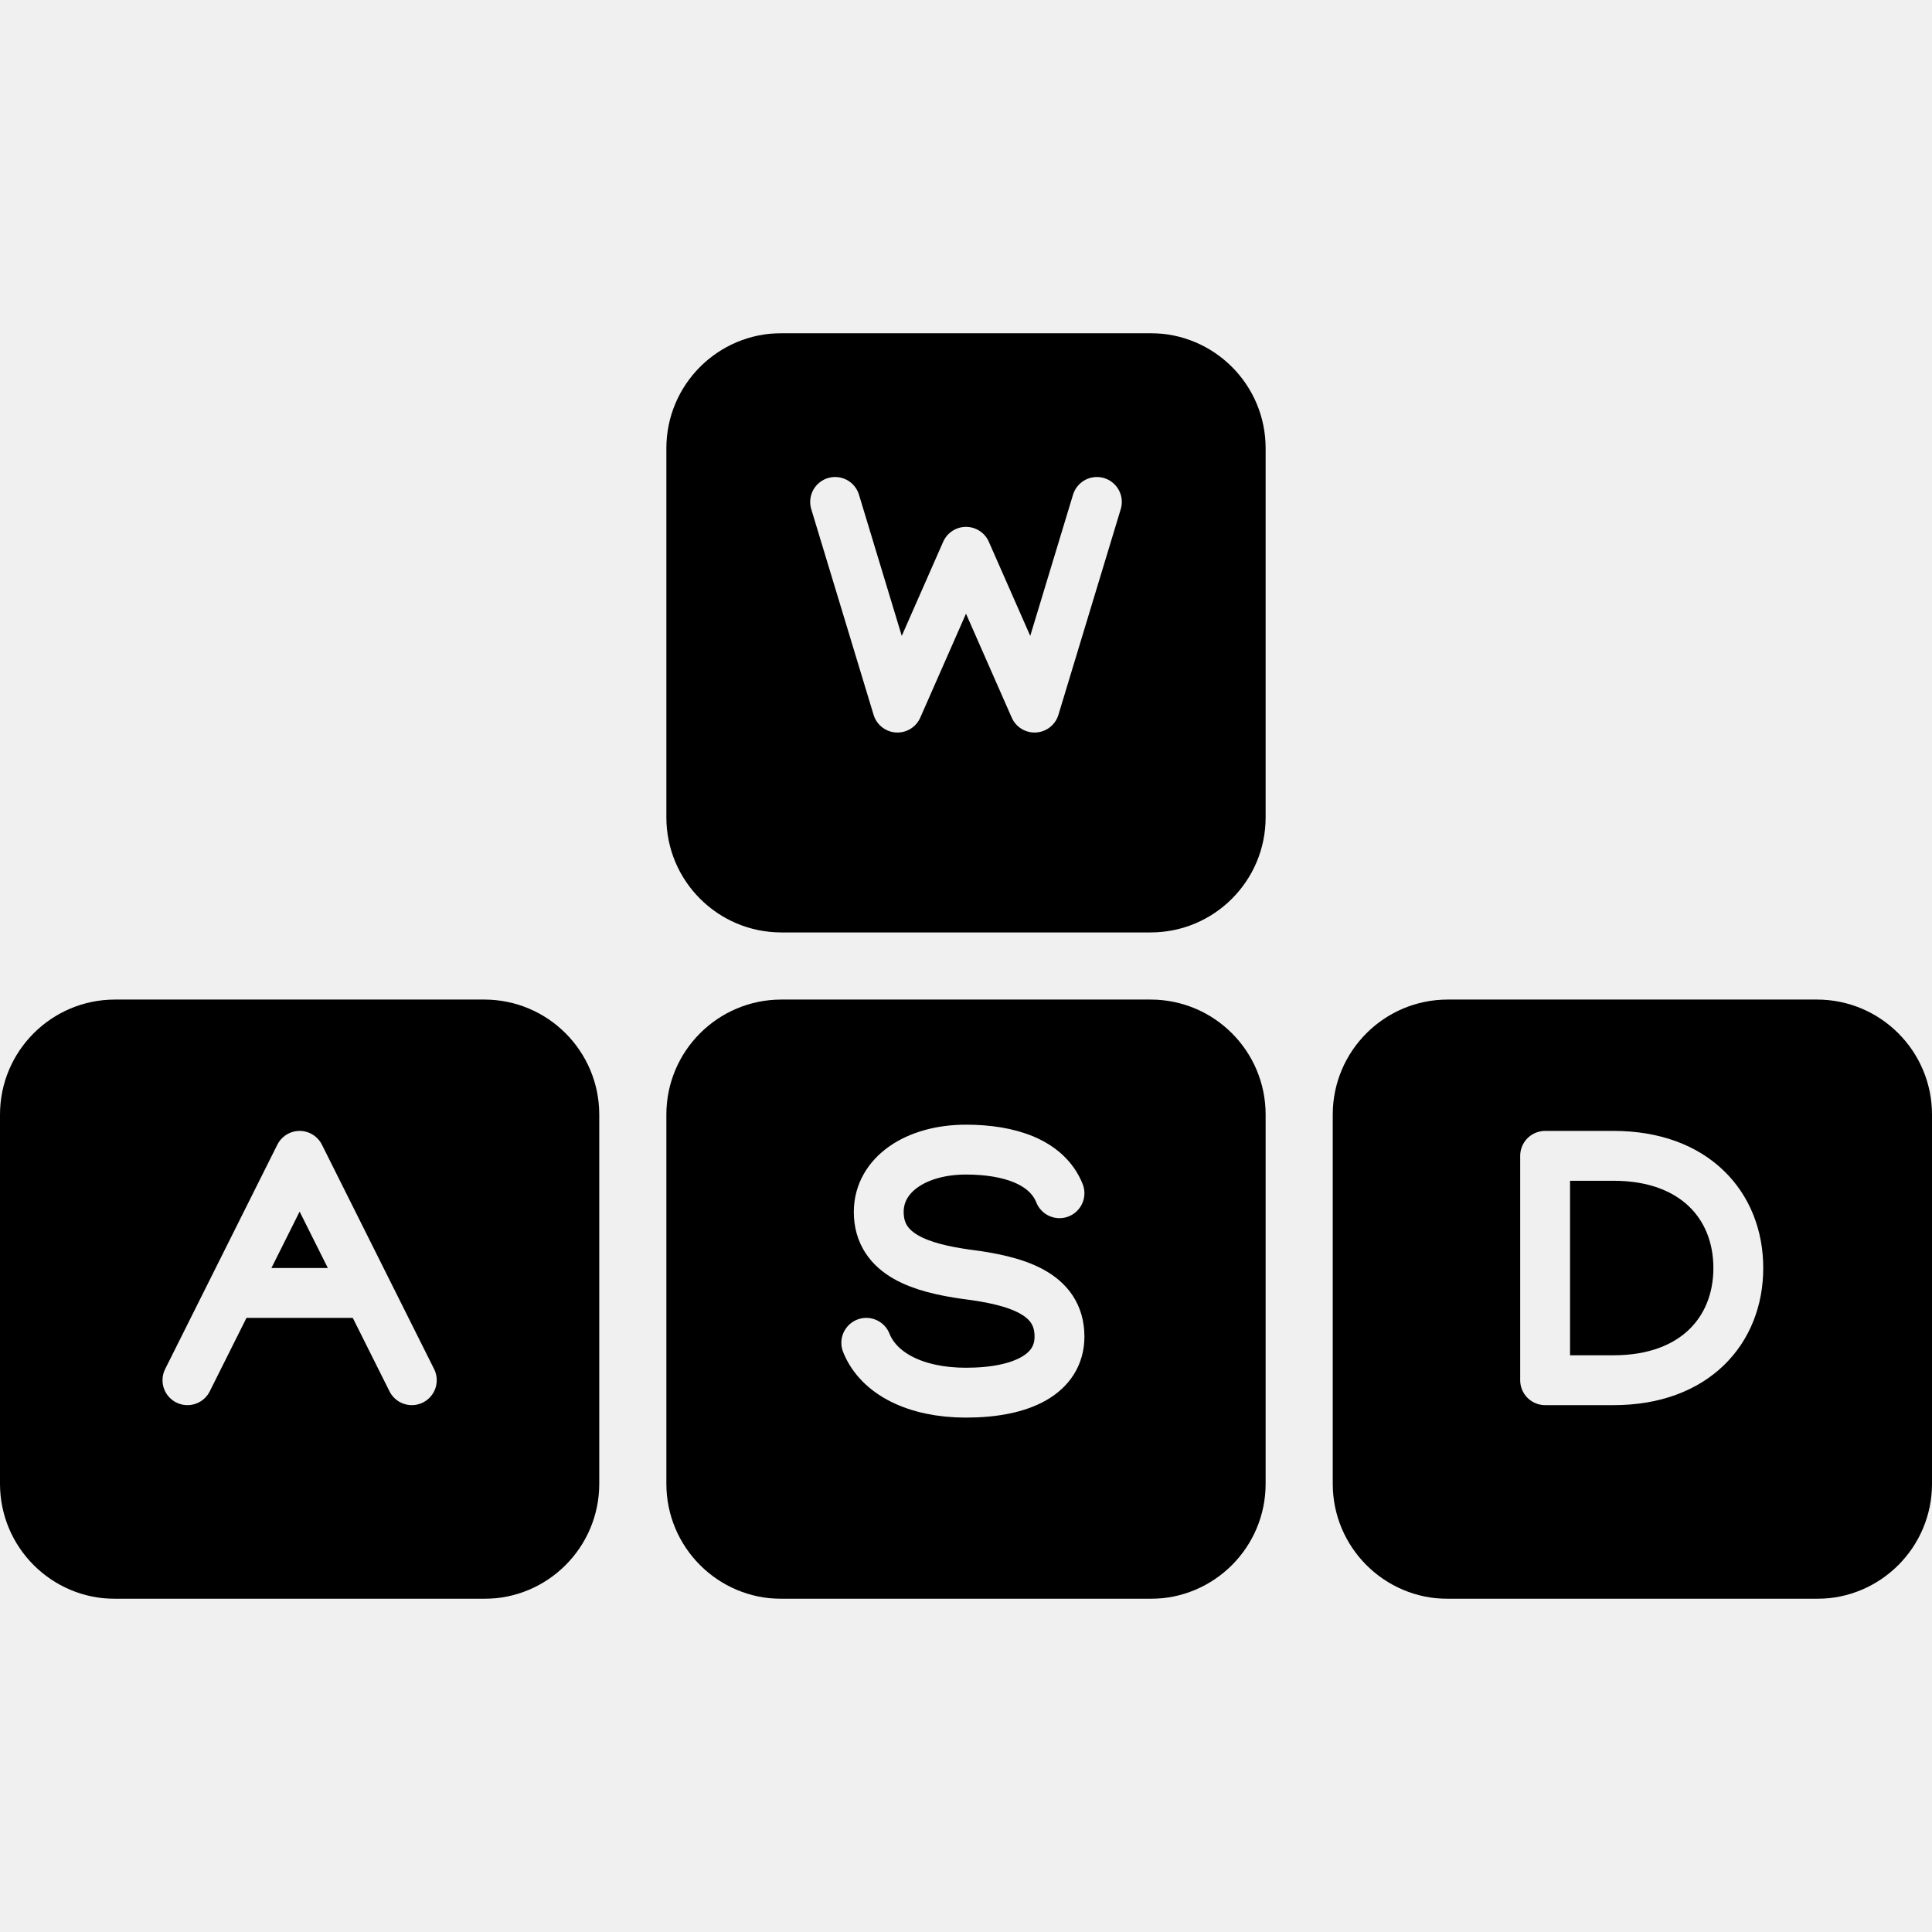
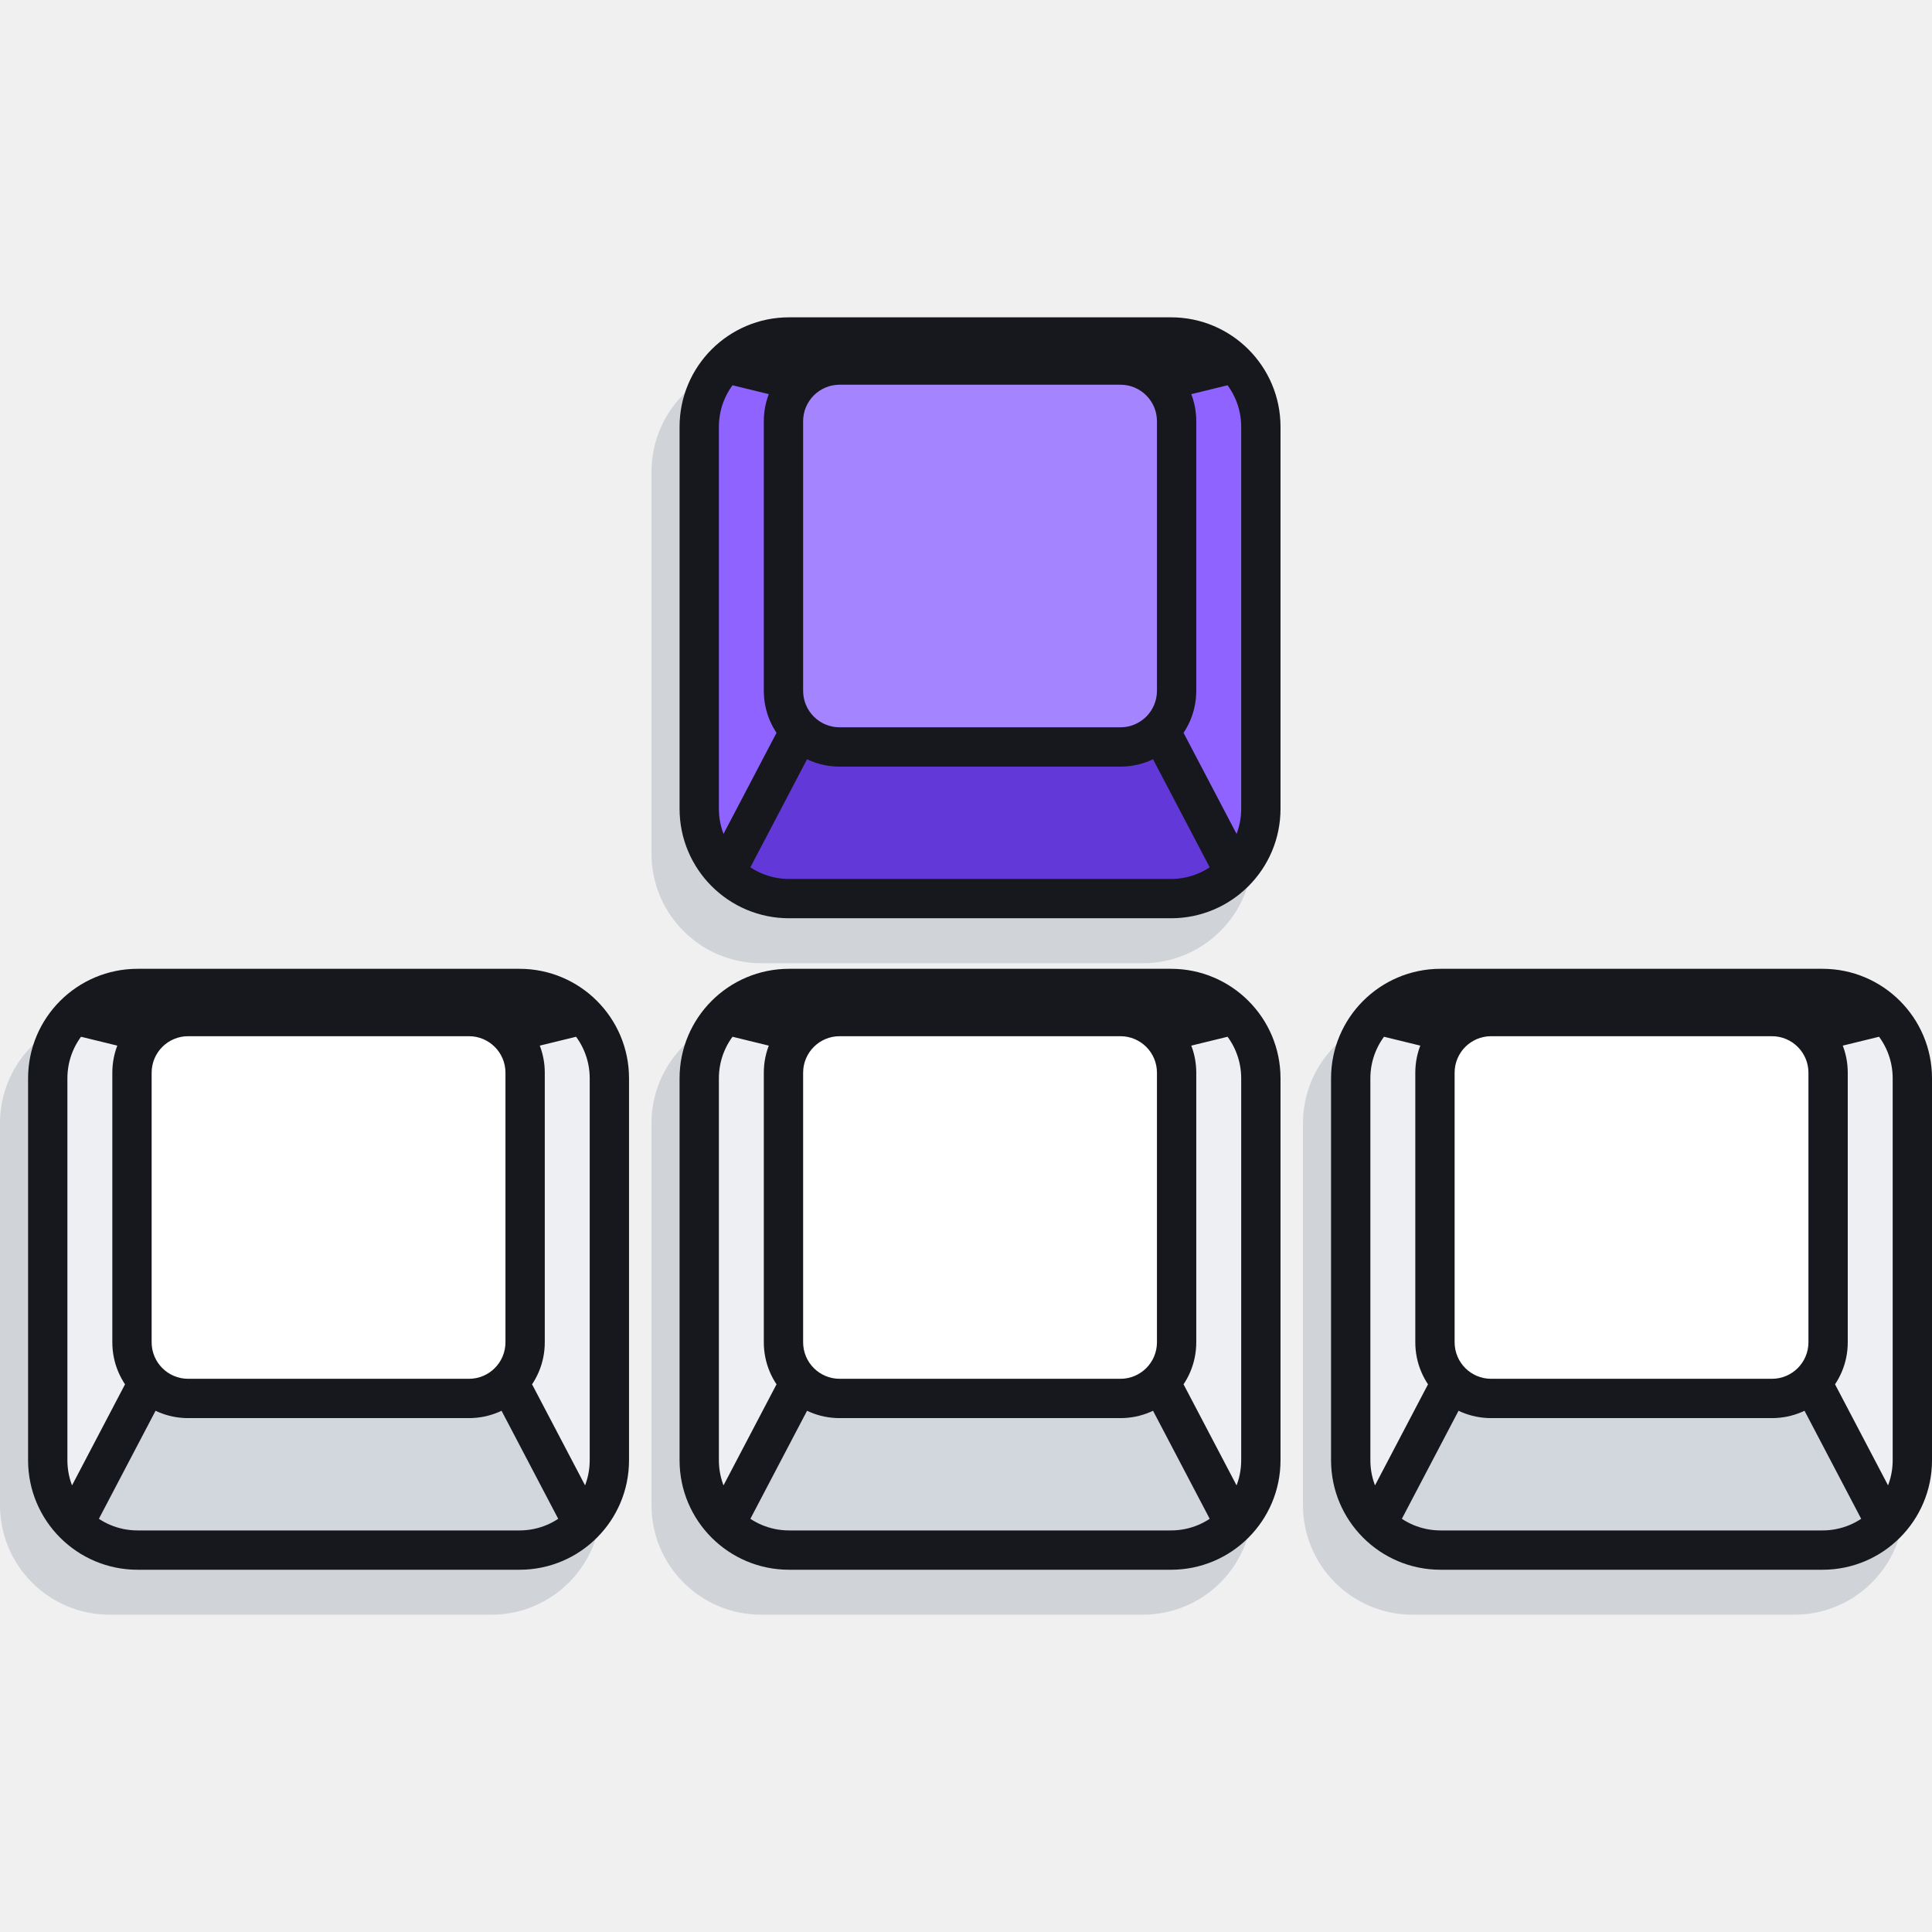
- <svg xmlns="http://www.w3.org/2000/svg" width="50" height="50" viewBox="149 141 806 806" fill="none">
-   <mask id="wasdengine-mark" maskUnits="userSpaceOnUse" x="149" y="280" width="806" height="528">
-     <rect x="149" y="280" width="806" height="528" fill="white" />
-     <g stroke="black" stroke-width="16" stroke-linecap="round" stroke-linejoin="round">
-       <path transform="translate(487 327) scale(1.3)" d="M8 18 L28 84 L50 34 L72 84 L92 18" />
-       <path transform="translate(209 605) scale(1.3)" d="M14 86 L50 14 L86 86 M29 58 L71 58" />
-       <path transform="translate(487 605) scale(1.3)" d="M80 26 C76 16 64 12 50 12 C34 12 22 20 22 32 C22 46 36 50 50 52 C66 54 80 58 80 72 C80 84 68 90 50 90 C34 90 22 84 18 74" />
-       <path transform="translate(765 605) scale(1.3)" d="M22 14 L22 86 L44 86 C70 86 84 70 84 50 C84 30 70 14 44 14 Z" />
-     </g>
-   </mask>
-   <g mask="url(#wasdengine-mark)" fill="#000">
-     <rect x="427" y="280" width="250" height="250" rx="48" />
-     <rect x="149" y="558" width="250" height="250" rx="48" />
-     <rect x="427" y="558" width="250" height="250" rx="48" />
-     <rect x="705" y="558" width="250" height="250" rx="48" />
+ <svg xmlns="http://www.w3.org/2000/svg" width="50" height="50" viewBox="164.875 157 774 774" fill="none">
+   <g transform="translate(445 292)">
+     <path d="M24.75 10.125H177.75A43.875 43.875 0 0 1 221.625 54V207A43.875 43.875 0 0 1 177.75 250.875H24.75A43.875 43.875 0 0 1 -19.125 207V54A43.875 43.875 0 0 1 24.75 10.125Z" fill="#2B3A55" fill-opacity="0.16" />
+     <path d="M36 0H189A36 36 0 0 1 225 36V189A36 36 0 0 1 189 225H36A36 36 0 0 1 0 189V36A36 36 0 0 1 36 0Z" fill="#8E63FF" />
+     <path d="M10.553 10.553A36 36 0 0 1 36 0H189A36 36 0 0 1 214.447 10.553L184.657 17.843L40.343 17.843Z" fill="#17181D" />
+     <path d="M10.553 214.447A36 36 0 0 1 0 189V36A36 36 0 0 1 10.553 10.553L40.343 17.843L40.343 157.657Z" fill="#8E63FF" />
+     <path d="M214.447 10.553A36 36 0 0 1 225 36V189A36 36 0 0 1 214.447 214.447L184.657 157.657L184.657 17.843Z" fill="#8E63FF" />
+     <path d="M214.447 214.447A36 36 0 0 1 189 225H36A36 36 0 0 1 10.553 214.447L40.343 157.657L184.657 157.657Z" fill="#6338D9" />
+     <path d="M56.25 11.25H168.75A22.5 22.5 0 0 1 191.25 33.75V141.75A22.5 22.5 0 0 1 168.75 164.25H56.25A22.5 22.5 0 0 1 33.75 141.75V33.75A22.5 22.5 0 0 1 56.25 11.25Z" fill="#A585FF" />
+     <path d="M36 -7.875H189A43.875 43.875 0 0 1 232.875 36V189A43.875 43.875 0 0 1 189 232.875H36A43.875 43.875 0 0 1 -7.875 189V36A43.875 43.875 0 0 1 36 -7.875ZM36 7.875A28.125 28.125 0 0 0 7.875 36V189A28.125 28.125 0 0 0 36 217.125H189A28.125 28.125 0 0 0 217.125 189V36A28.125 28.125 0 0 0 189 7.875ZM56.25 3.375H168.75A30.375 30.375 0 0 1 199.125 33.75V141.75A30.375 30.375 0 0 1 168.75 172.125H56.25A30.375 30.375 0 0 1 25.875 141.75V33.75A30.375 30.375 0 0 1 56.25 3.375ZM56.25 19.125A14.625 14.625 0 0 0 41.625 33.75V141.75A14.625 14.625 0 0 0 56.25 156.375H168.75A14.625 14.625 0 0 0 183.375 141.75V33.75A14.625 14.625 0 0 0 168.75 19.125ZM3.578 210.803L33.367 154.012L47.318 161.325L17.527 218.115ZM207.472 218.115L177.683 161.325L191.632 154.012L221.423 210.803ZM12.42 2.902L42.21 10.193L38.475 25.492L8.662 18.203ZM216.338 18.203L186.525 25.492L182.79 10.193L212.58 2.902Z" fill="#17181D" />
+   </g>
+   <g transform="translate(184 553)">
+     <path d="M24.75 10.125H177.75A43.875 43.875 0 0 1 221.625 54V207A43.875 43.875 0 0 1 177.75 250.875H24.75A43.875 43.875 0 0 1 -19.125 207V54A43.875 43.875 0 0 1 24.75 10.125Z" fill="#2B3A55" fill-opacity="0.16" />
+     <path d="M36 0H189A36 36 0 0 1 225 36V189A36 36 0 0 1 189 225H36A36 36 0 0 1 0 189V36A36 36 0 0 1 36 0Z" fill="#EDEFF2" />
+     <path d="M10.553 10.553A36 36 0 0 1 36 0H189A36 36 0 0 1 214.447 10.553L184.657 17.843L40.343 17.843Z" fill="#17181D" />
+     <path d="M10.553 214.447A36 36 0 0 1 0 189V36A36 36 0 0 1 10.553 10.553L40.343 17.843L40.343 157.657Z" fill="#EDEFF2" />
+     <path d="M214.447 10.553A36 36 0 0 1 225 36V189A36 36 0 0 1 214.447 214.447L184.657 157.657L184.657 17.843Z" fill="#EDEFF2" />
+     <path d="M214.447 214.447A36 36 0 0 1 189 225H36A36 36 0 0 1 10.553 214.447L40.343 157.657L184.657 157.657Z" fill="#D2D6DD" />
+     <path d="M56.25 11.25H168.75A22.5 22.5 0 0 1 191.25 33.75V141.75A22.5 22.5 0 0 1 168.75 164.25H56.25A22.5 22.5 0 0 1 33.75 141.75V33.75A22.5 22.5 0 0 1 56.25 11.25Z" fill="#FFFFFF" />
+     <path d="M36 -7.875H189A43.875 43.875 0 0 1 232.875 36V189A43.875 43.875 0 0 1 189 232.875H36A43.875 43.875 0 0 1 -7.875 189V36A43.875 43.875 0 0 1 36 -7.875ZM36 7.875A28.125 28.125 0 0 0 7.875 36V189A28.125 28.125 0 0 0 36 217.125H189A28.125 28.125 0 0 0 217.125 189V36A28.125 28.125 0 0 0 189 7.875ZM56.25 3.375H168.75A30.375 30.375 0 0 1 199.125 33.75V141.75A30.375 30.375 0 0 1 168.75 172.125H56.25A30.375 30.375 0 0 1 25.875 141.75V33.75A30.375 30.375 0 0 1 56.25 3.375ZM56.25 19.125A14.625 14.625 0 0 0 41.625 33.75V141.75A14.625 14.625 0 0 0 56.25 156.375H168.75A14.625 14.625 0 0 0 183.375 141.75V33.75A14.625 14.625 0 0 0 168.75 19.125ZM3.578 210.803L33.367 154.012L47.318 161.325L17.527 218.115ZM207.472 218.115L177.683 161.325L191.632 154.012L221.423 210.803ZM12.42 2.902L42.21 10.193L38.475 25.492L8.662 18.203ZM216.338 18.203L186.525 25.492L182.79 10.193L212.58 2.902Z" fill="#17181D" />
+   </g>
+   <g transform="translate(445 553)">
+     <path d="M24.75 10.125H177.75A43.875 43.875 0 0 1 221.625 54V207A43.875 43.875 0 0 1 177.75 250.875H24.75A43.875 43.875 0 0 1 -19.125 207V54A43.875 43.875 0 0 1 24.75 10.125Z" fill="#2B3A55" fill-opacity="0.16" />
+     <path d="M36 0H189A36 36 0 0 1 225 36V189A36 36 0 0 1 189 225H36A36 36 0 0 1 0 189V36A36 36 0 0 1 36 0Z" fill="#EDEFF2" />
+     <path d="M10.553 10.553A36 36 0 0 1 36 0H189A36 36 0 0 1 214.447 10.553L184.657 17.843L40.343 17.843Z" fill="#17181D" />
+     <path d="M10.553 214.447A36 36 0 0 1 0 189V36A36 36 0 0 1 10.553 10.553L40.343 17.843L40.343 157.657Z" fill="#EDEFF2" />
+     <path d="M214.447 10.553A36 36 0 0 1 225 36V189A36 36 0 0 1 214.447 214.447L184.657 157.657L184.657 17.843Z" fill="#EDEFF2" />
+     <path d="M214.447 214.447A36 36 0 0 1 189 225H36A36 36 0 0 1 10.553 214.447L40.343 157.657L184.657 157.657Z" fill="#D2D6DD" />
+     <path d="M56.25 11.25H168.75A22.5 22.5 0 0 1 191.25 33.75V141.75A22.5 22.5 0 0 1 168.75 164.25H56.25A22.5 22.5 0 0 1 33.75 141.75V33.75A22.5 22.5 0 0 1 56.25 11.25Z" fill="#FFFFFF" />
+     <path d="M36 -7.875H189A43.875 43.875 0 0 1 232.875 36V189A43.875 43.875 0 0 1 189 232.875H36A43.875 43.875 0 0 1 -7.875 189V36A43.875 43.875 0 0 1 36 -7.875ZM36 7.875A28.125 28.125 0 0 0 7.875 36V189A28.125 28.125 0 0 0 36 217.125H189A28.125 28.125 0 0 0 217.125 189V36A28.125 28.125 0 0 0 189 7.875ZM56.25 3.375H168.75A30.375 30.375 0 0 1 199.125 33.75V141.75A30.375 30.375 0 0 1 168.75 172.125H56.25A30.375 30.375 0 0 1 25.875 141.75V33.75A30.375 30.375 0 0 1 56.25 3.375ZM56.25 19.125A14.625 14.625 0 0 0 41.625 33.75V141.75A14.625 14.625 0 0 0 56.25 156.375H168.75A14.625 14.625 0 0 0 183.375 141.75V33.75A14.625 14.625 0 0 0 168.75 19.125ZM3.578 210.803L33.367 154.012L47.318 161.325L17.527 218.115ZM207.472 218.115L177.683 161.325L191.632 154.012L221.423 210.803ZM12.42 2.902L42.21 10.193L38.475 25.492L8.662 18.203ZM216.338 18.203L186.525 25.492L182.79 10.193L212.58 2.902Z" fill="#17181D" />
+   </g>
+   <g transform="translate(706 553)">
+     <path d="M24.75 10.125H177.75A43.875 43.875 0 0 1 221.625 54V207A43.875 43.875 0 0 1 177.75 250.875H24.75A43.875 43.875 0 0 1 -19.125 207V54A43.875 43.875 0 0 1 24.75 10.125Z" fill="#2B3A55" fill-opacity="0.16" />
+     <path d="M36 0H189A36 36 0 0 1 225 36V189A36 36 0 0 1 189 225H36A36 36 0 0 1 0 189V36A36 36 0 0 1 36 0Z" fill="#EDEFF2" />
+     <path d="M10.553 10.553A36 36 0 0 1 36 0H189A36 36 0 0 1 214.447 10.553L184.657 17.843L40.343 17.843Z" fill="#17181D" />
+     <path d="M10.553 214.447A36 36 0 0 1 0 189V36A36 36 0 0 1 10.553 10.553L40.343 17.843L40.343 157.657Z" fill="#EDEFF2" />
+     <path d="M214.447 10.553A36 36 0 0 1 225 36V189A36 36 0 0 1 214.447 214.447L184.657 157.657L184.657 17.843Z" fill="#EDEFF2" />
+     <path d="M214.447 214.447A36 36 0 0 1 189 225H36A36 36 0 0 1 10.553 214.447L40.343 157.657L184.657 157.657Z" fill="#D2D6DD" />
+     <path d="M56.25 11.25H168.75A22.5 22.5 0 0 1 191.25 33.75V141.75A22.5 22.5 0 0 1 168.75 164.25H56.25A22.5 22.5 0 0 1 33.75 141.75V33.75A22.5 22.5 0 0 1 56.25 11.25Z" fill="#FFFFFF" />
+     <path d="M36 -7.875H189A43.875 43.875 0 0 1 232.875 36V189A43.875 43.875 0 0 1 189 232.875H36A43.875 43.875 0 0 1 -7.875 189V36A43.875 43.875 0 0 1 36 -7.875ZM36 7.875A28.125 28.125 0 0 0 7.875 36V189A28.125 28.125 0 0 0 36 217.125H189A28.125 28.125 0 0 0 217.125 189V36A28.125 28.125 0 0 0 189 7.875ZM56.25 3.375H168.75A30.375 30.375 0 0 1 199.125 33.75V141.75A30.375 30.375 0 0 1 168.75 172.125H56.25A30.375 30.375 0 0 1 25.875 141.75V33.75A30.375 30.375 0 0 1 56.25 3.375ZM56.25 19.125A14.625 14.625 0 0 0 41.625 33.75V141.75A14.625 14.625 0 0 0 56.25 156.375H168.75A14.625 14.625 0 0 0 183.375 141.75V33.75A14.625 14.625 0 0 0 168.75 19.125ZM3.578 210.803L33.367 154.012L47.318 161.325L17.527 218.115ZM207.472 218.115L177.683 161.325L191.632 154.012L221.423 210.803ZM12.42 2.902L42.21 10.193L38.475 25.492L8.662 18.203ZM216.338 18.203L186.525 25.492L182.79 10.193L212.58 2.902Z" fill="#17181D" />
  </g>
</svg>
